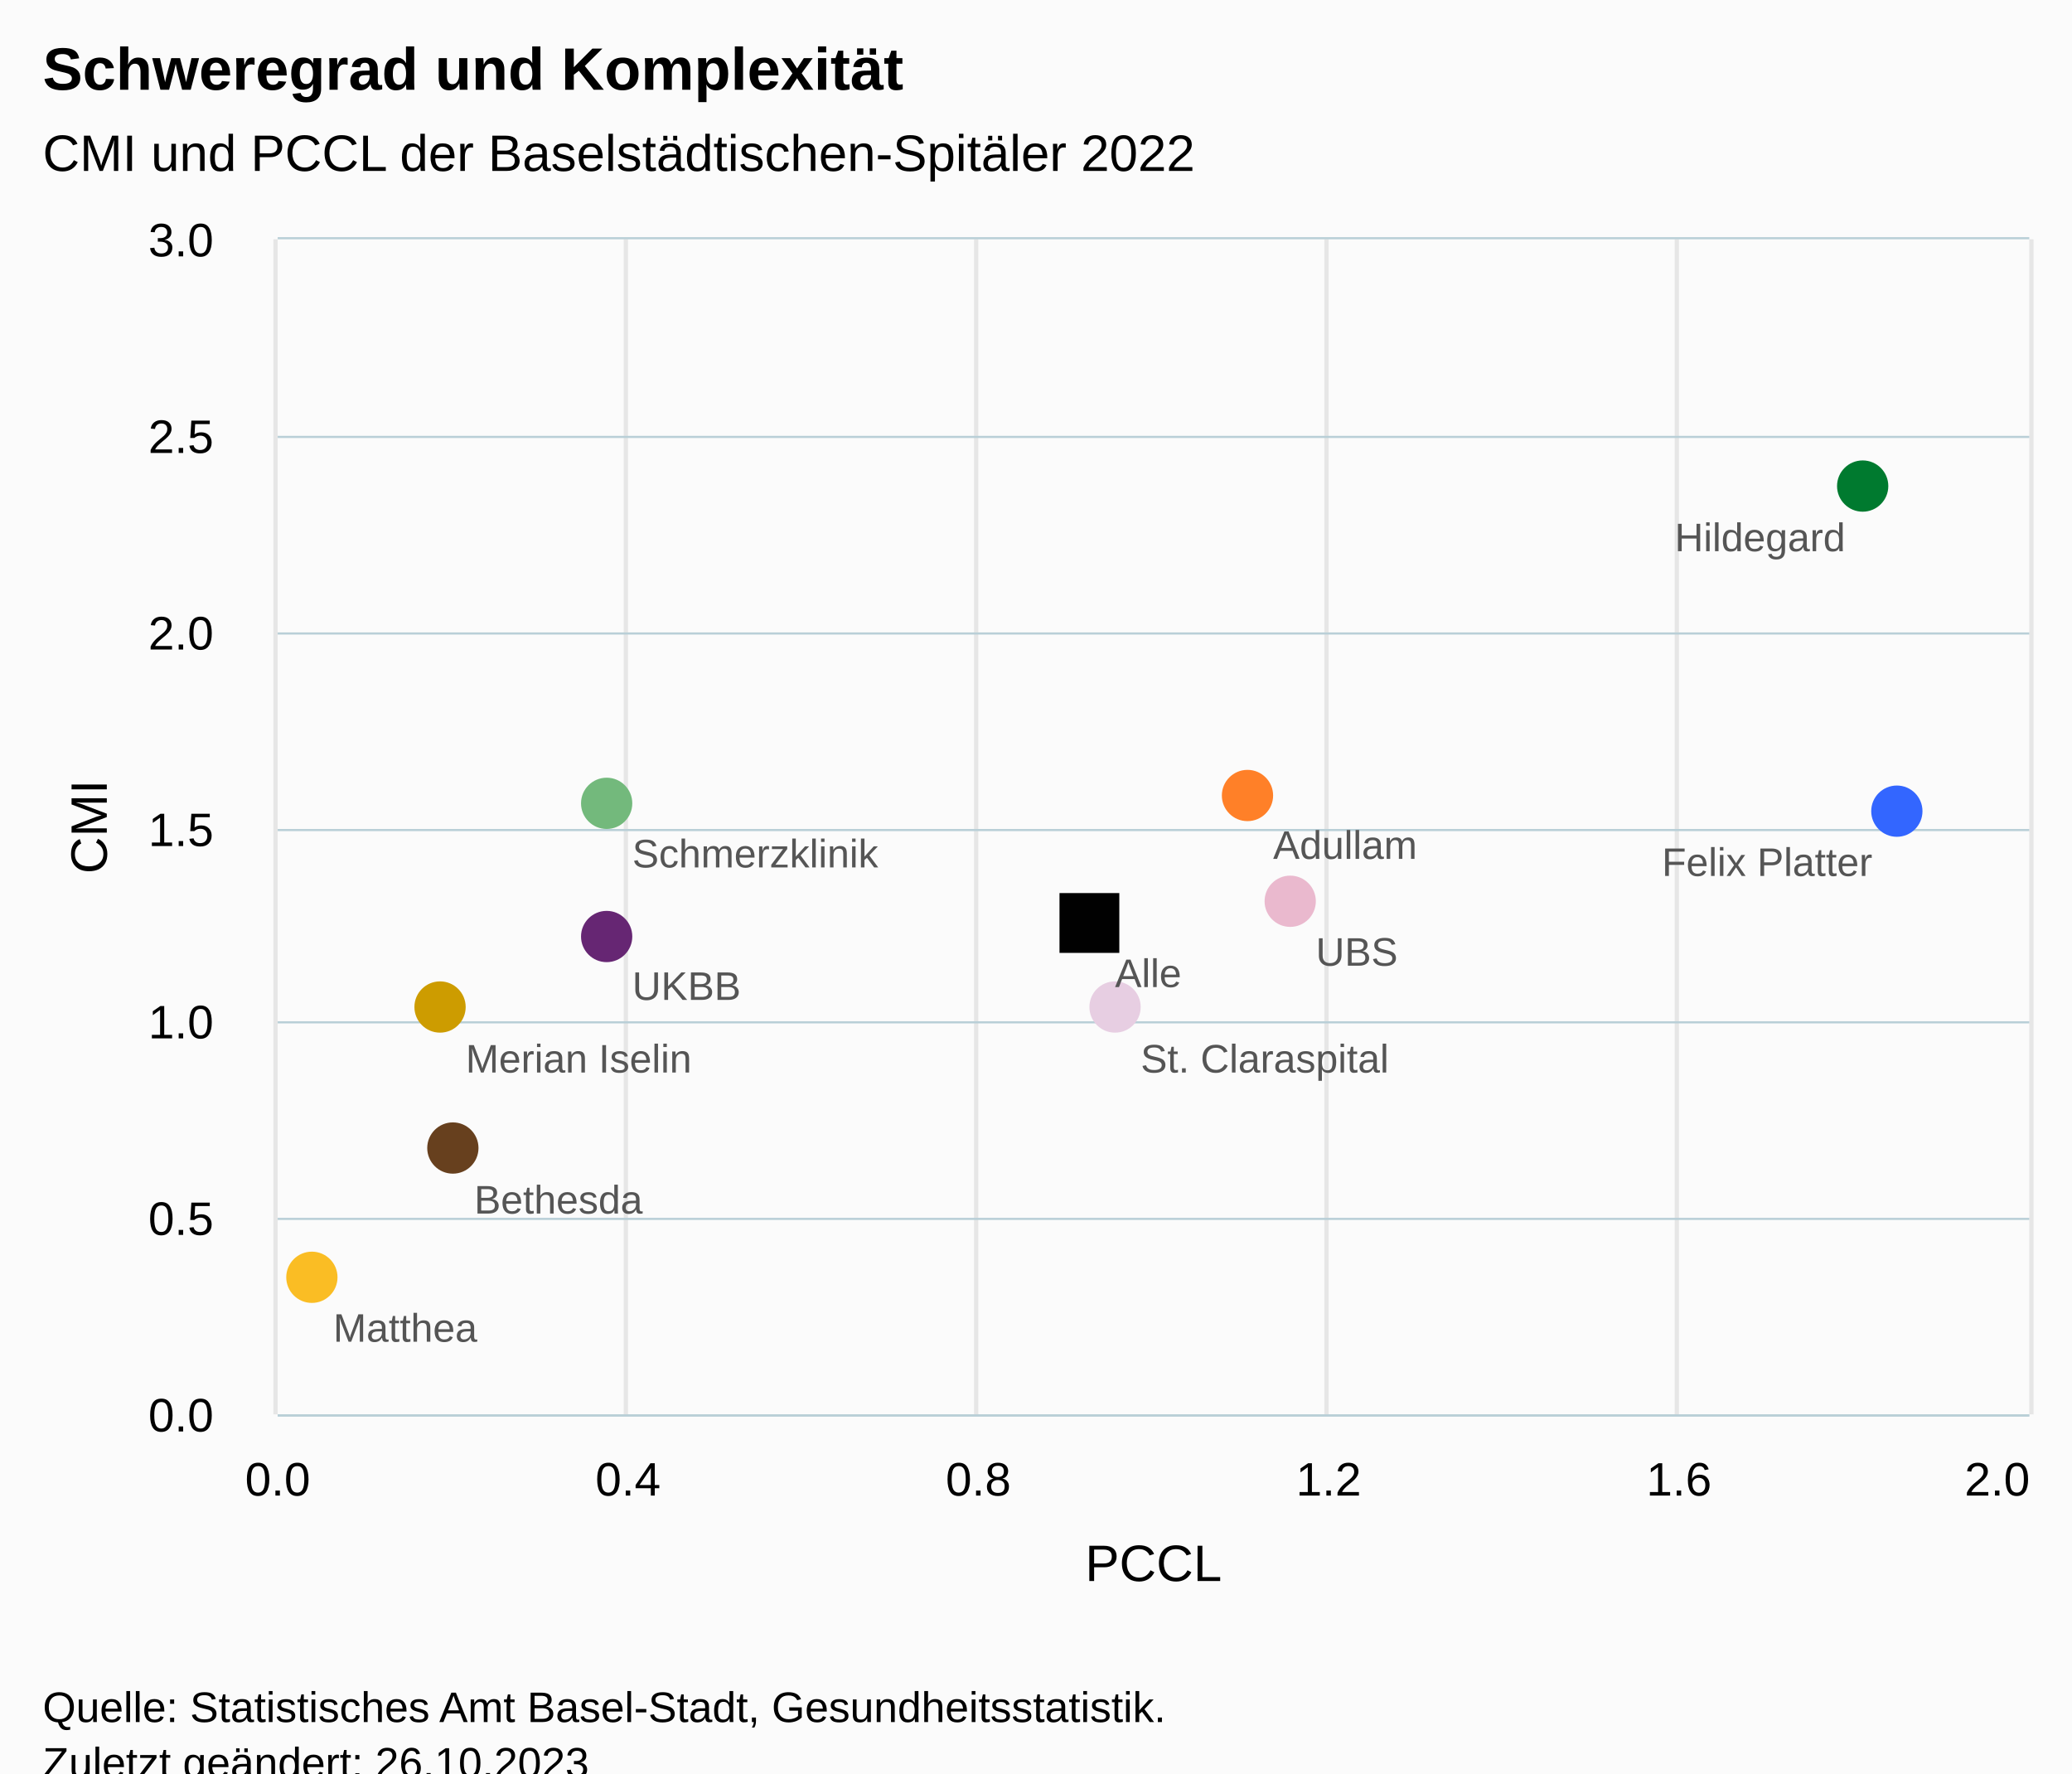
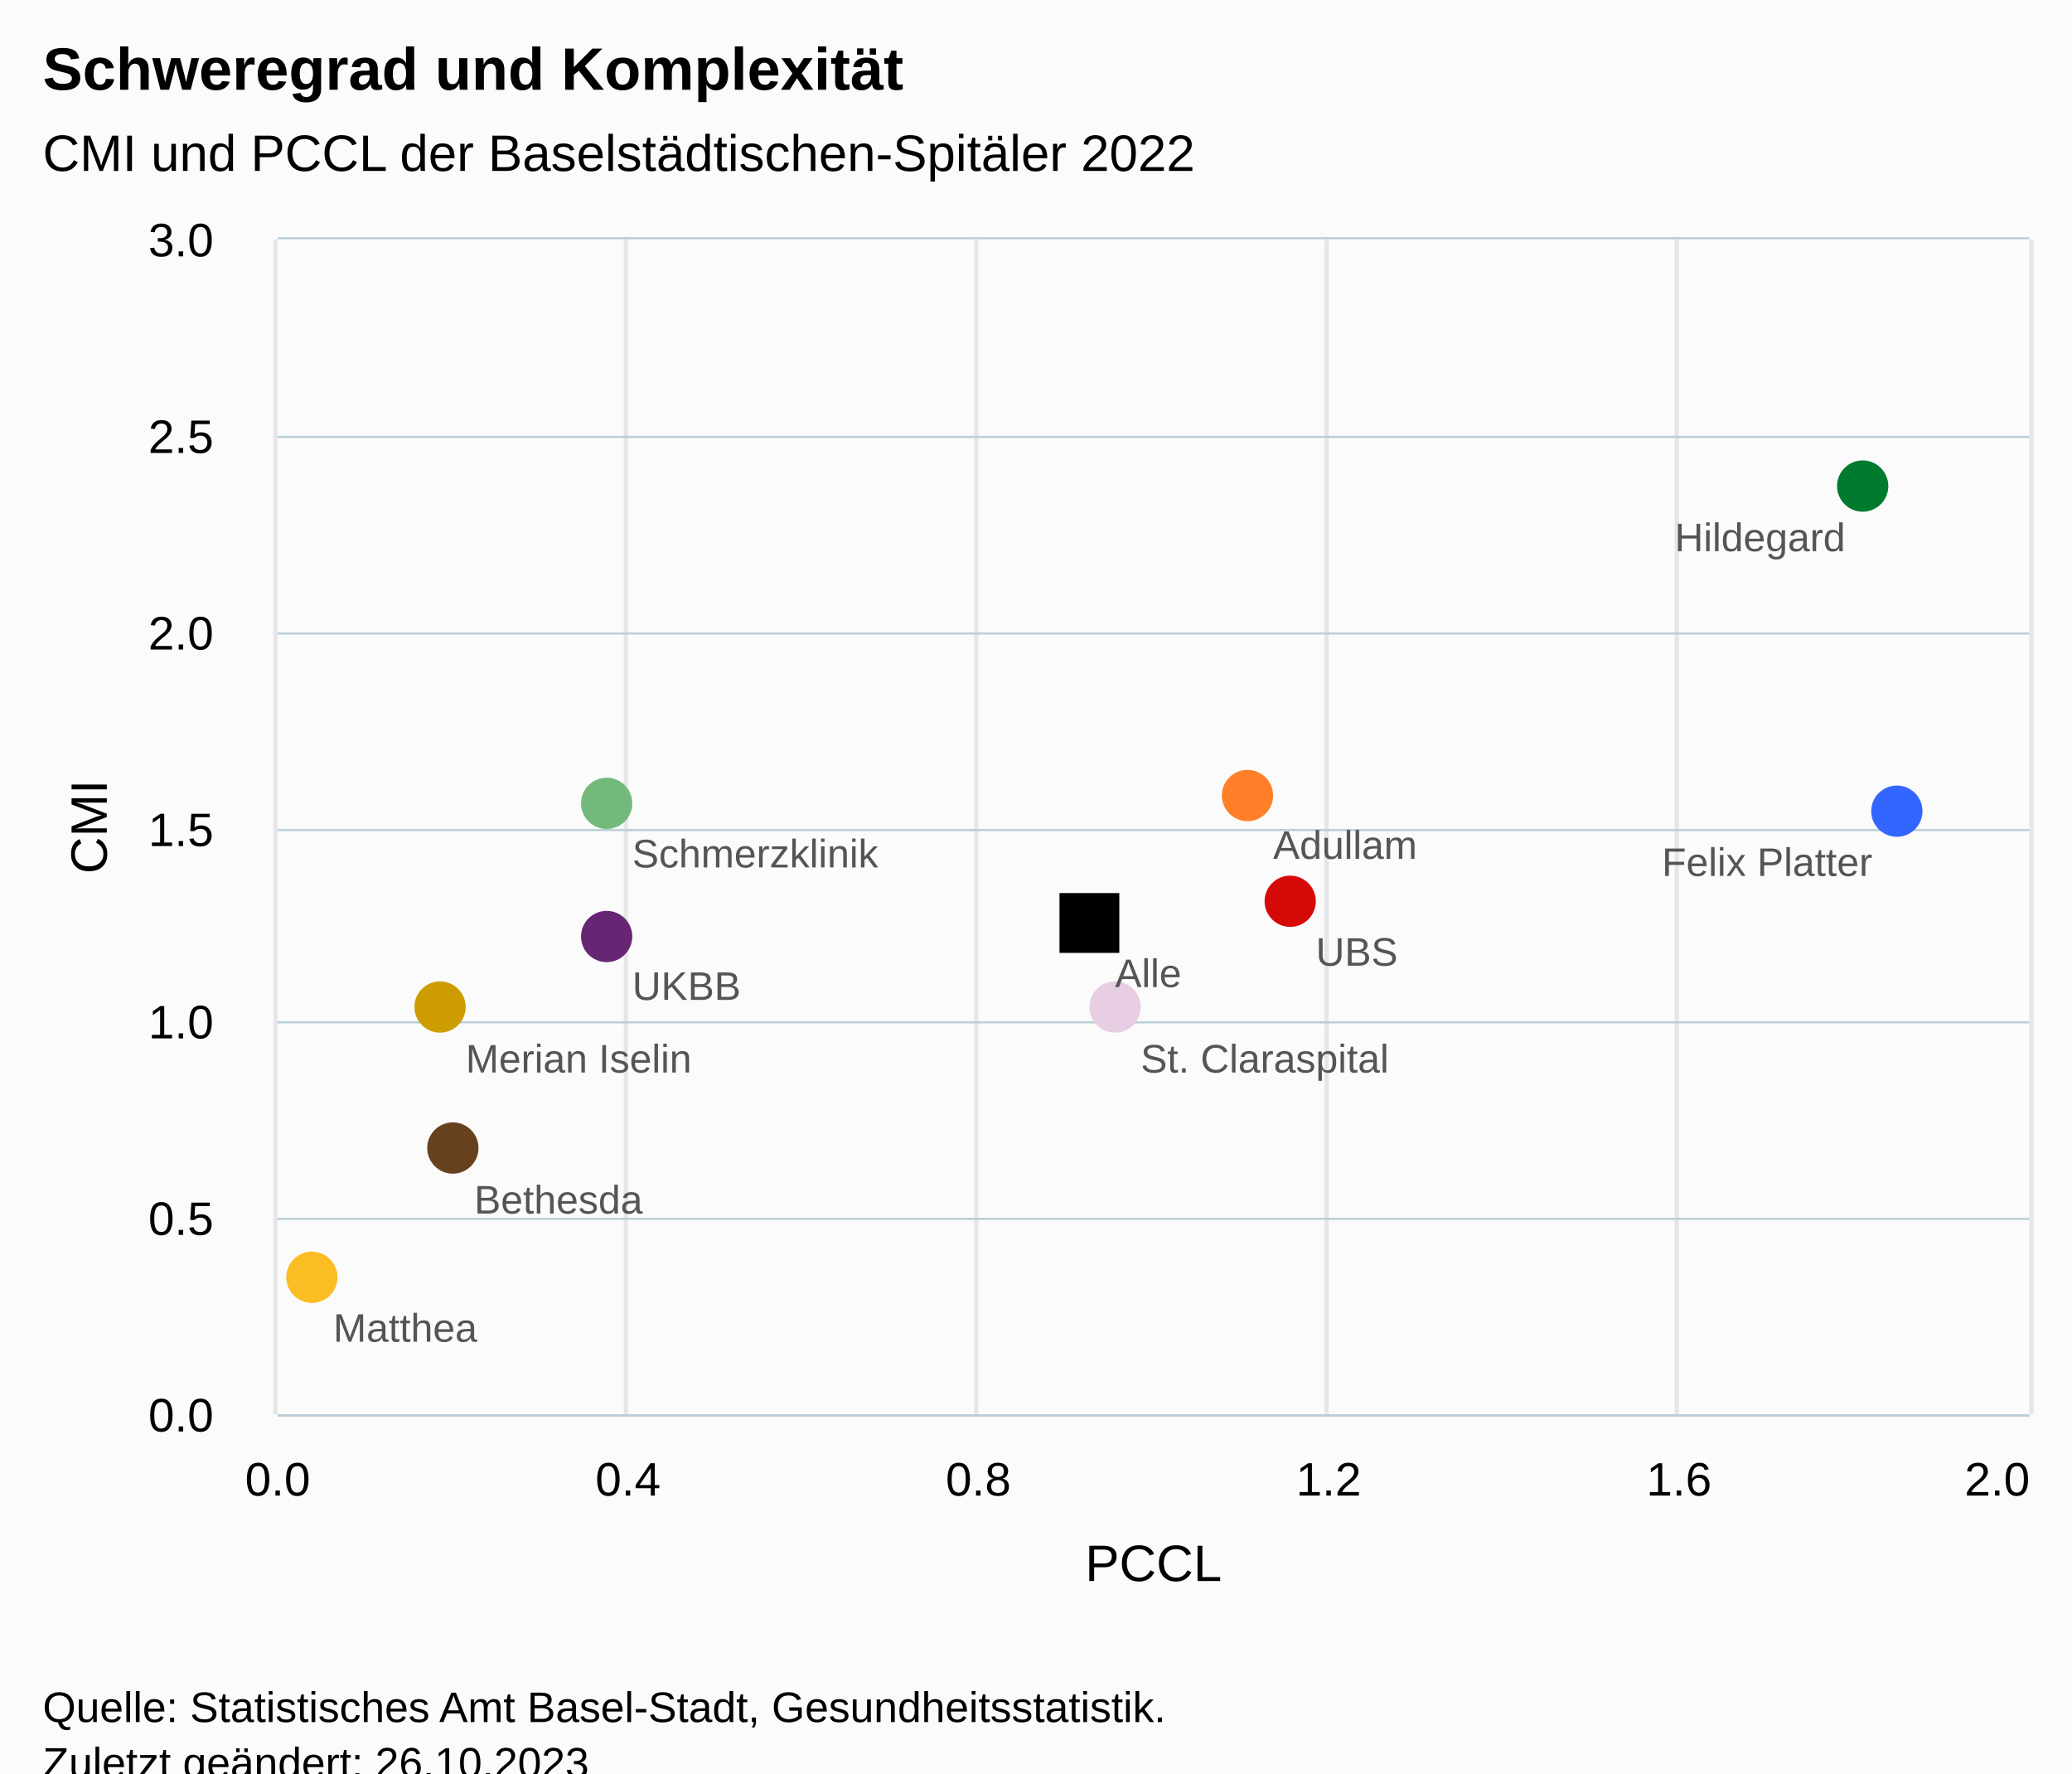
<svg xmlns="http://www.w3.org/2000/svg" version="1.1" class="highcharts-root" style="font-family:Arial;font-size:12px;" viewBox="0 0 485 415">
  <defs>
-     <clipPath id="highcharts-js27609-18-">
+     <clipPath id="highcharts-06865tu-18-">
      <rect x="0" y="0" width="410" height="275" fill="none" />
    </clipPath>
-     <clipPath id="highcharts-js27609-30-">
+     <clipPath id="highcharts-06865tu-30-">
      <rect x="0" y="0" width="410" height="275" fill="none" />
    </clipPath>
-     <clipPath id="highcharts-js27609-31-">
+     <clipPath id="highcharts-06865tu-31-">
      <rect x="65" y="56" width="410" height="275" fill="none" />
    </clipPath>
  </defs>
  <rect fill="#fbfbfb" class="highcharts-background" x="0" y="0" width="485" height="428" rx="0" ry="0" />
  <rect fill="none" class="highcharts-plot-background" x="65" y="56" width="410" height="275" />
  <g class="highcharts-pane-group" data-z-index="0" />
  <g class="highcharts-grid highcharts-xaxis-grid" data-z-index="1">
    <path fill="none" stroke="#e6e6e6" stroke-width="1" data-z-index="1" class="highcharts-grid-line" d="M 64.5 56 L 64.5 331" opacity="1" />
    <path fill="none" stroke="#e6e6e6" stroke-width="1" data-z-index="1" class="highcharts-grid-line" d="M 146.5 56 L 146.5 331" opacity="1" />
    <path fill="none" stroke="#e6e6e6" stroke-width="1" data-z-index="1" class="highcharts-grid-line" d="M 228.5 56 L 228.5 331" opacity="1" />
    <path fill="none" stroke="#e6e6e6" stroke-width="1" data-z-index="1" class="highcharts-grid-line" d="M 310.5 56 L 310.5 331" opacity="1" />
    <path fill="none" stroke="#e6e6e6" stroke-width="1" data-z-index="1" class="highcharts-grid-line" d="M 392.5 56 L 392.5 331" opacity="1" />
    <path fill="none" stroke="#e6e6e6" stroke-width="1" data-z-index="1" class="highcharts-grid-line" d="M 475.5 56 L 475.5 331" opacity="1" />
  </g>
  <g class="highcharts-grid highcharts-yaxis-grid" data-z-index="1">
    <path fill="none" stroke="#B9CFD7" stroke-width="0.5" data-z-index="1" class="highcharts-grid-line" d="M 65 331.25 L 475 331.25" opacity="1" />
    <path fill="none" stroke="#B9CFD7" stroke-width="0.5" data-z-index="1" class="highcharts-grid-line" d="M 65 285.25 L 475 285.25" opacity="1" />
    <path fill="none" stroke="#B9CFD7" stroke-width="0.5" data-z-index="1" class="highcharts-grid-line" d="M 65 239.25 L 475 239.25" opacity="1" />
    <path fill="none" stroke="#B9CFD7" stroke-width="0.5" data-z-index="1" class="highcharts-grid-line" d="M 65 194.25 L 475 194.25" opacity="1" />
    <path fill="none" stroke="#B9CFD7" stroke-width="0.5" data-z-index="1" class="highcharts-grid-line" d="M 65 148.25 L 475 148.25" opacity="1" />
    <path fill="none" stroke="#B9CFD7" stroke-width="0.5" data-z-index="1" class="highcharts-grid-line" d="M 65 102.25 L 475 102.25" opacity="1" />
    <path fill="none" stroke="#B9CFD7" stroke-width="0.5" data-z-index="1" class="highcharts-grid-line" d="M 65 55.75 L 475 55.75" opacity="1" />
  </g>
  <rect fill="none" class="highcharts-plot-border" data-z-index="1" x="65" y="56" width="410" height="275" />
  <g class="highcharts-axis highcharts-xaxis" data-z-index="2">
    <text x="270" data-z-index="7" text-anchor="middle" transform="translate(0,0)" class="highcharts-axis-title" style="color:black;fill:black;" y="370">
      <tspan>PCCL</tspan>
    </text>
    <path fill="none" class="highcharts-axis-line" stroke="#B9CFD7" stroke-width="0.5" data-z-index="7" d="M 65 331.25 L 475 331.25" />
  </g>
  <g class="highcharts-axis highcharts-yaxis" data-z-index="2">
    <text x="25" data-z-index="7" text-anchor="middle" transform="translate(0,0) rotate(270 25 193.5)" class="highcharts-axis-title" style="color:black;font-size:null;fill:black;" y="193.5">
      <tspan>CMI</tspan>
    </text>
    <path fill="none" class="highcharts-axis-line" data-z-index="7" d="M 65 56 L 65 331" />
  </g>
  <g class="highcharts-series-group" data-z-index="3">
-     <g class="highcharts-series highcharts-series-0 highcharts-scatter-series highcharts-color-0" data-z-index="0.1" opacity="1" transform="translate(65,56) scale(1 1)" clip-path="url(#highcharts-js27609-30-)" />
+     <g class="highcharts-series highcharts-series-0 highcharts-scatter-series highcharts-color-0" data-z-index="0.1" opacity="1" transform="translate(65,56) scale(1 1)" clip-path="url(#highcharts-06865tu-30-)" />
    <g class="highcharts-markers highcharts-series-0 highcharts-scatter-series highcharts-color-0" data-z-index="0.1" opacity="1" transform="translate(65,56) scale(1 1)" clip-path="none">
      <path fill="#ff8028" d="M 227 136.167 A 6 6 0 1 1 227.006 136.167 Z" opacity="1" class="highcharts-point highcharts-color-0" />
      <path fill="#67401e" d="M 41 218.667 A 6 6 0 1 1 41.006 218.667 Z" opacity="1" class="highcharts-point highcharts-color-0" />
      <path fill="#3366ff" d="M 379 139.833 A 6 6 0 1 1 379.006 139.833 Z" opacity="1" class="highcharts-point highcharts-color-0" />
      <path fill="#fabd24" d="M 8 248.917 A 6 6 0 1 1 8.006 248.917 Z" opacity="1" class="highcharts-point highcharts-color-0" />
      <path fill="#cd9c00" d="M 38 185.667 A 6 6 0 1 1 38.006 185.667 Z" opacity="1" class="highcharts-point highcharts-color-0" />
      <path fill="#007a2f" d="M 371 63.75 A 6 6 0 1 1 371.006 63.75 Z" opacity="1" class="highcharts-point highcharts-color-0" />
      <path fill="#73b97c" d="M 77 138 A 6 6 0 1 1 77.006 138 Z" opacity="1" class="highcharts-point highcharts-color-0" />
      <path fill="#e7cee2" d="M 196 185.667 A 6 6 0 1 1 196.006 185.667 Z" opacity="1" class="highcharts-point highcharts-color-0" />
      <path fill="#662673" d="M 77 169.167 A 6 6 0 1 1 77.006 169.167 Z" opacity="1" class="highcharts-point highcharts-color-0" />
-       <path fill="#EAB9CE" d="M 237 160.917 A 6 6 0 1 1 237.006 160.917 Z" opacity="1" class="highcharts-point highcharts-color-0" />
+       <path fill="#d60909" d="M 237 160.917 A 6 6 0 1 1 237.006 160.917 Z" opacity="1" class="highcharts-point highcharts-color-0" />
      <path fill="#010101" d="M 183 153 L 197 153 L 197 167 L 183 167 Z" opacity="1" class="highcharts-point highcharts-color-0" />
    </g>
  </g>
  <text x="10" text-anchor="start" class="highcharts-title" data-z-index="4" style="color:#000000;font-size:14px;font-weight:bold;fill:#000000;" y="21">
    <tspan>Schweregrad und Komplexität</tspan>
  </text>
  <text x="10" text-anchor="start" class="highcharts-subtitle" data-z-index="4" style="color:#000000;font-size:12px;font-weight:normal;fill:#000000;" y="40">
    <tspan>CMI und PCCL der Baselstädtischen-Spitäler 2022</tspan>
  </text>
  <text x="10" text-anchor="start" class="highcharts-caption" data-z-index="4" style="color:#666666;fill:#666666;" y="385" />
  <g class="highcharts-data-labels highcharts-series-0 highcharts-scatter-series highcharts-color-0" data-z-index="6" opacity="1" transform="translate(65,56) scale(1 1)">
    <g class="highcharts-label highcharts-data-label highcharts-data-label-color-0" data-z-index="1" transform="translate(228,130)">
      <text x="5" data-z-index="1" y="15" style="color:#555;font-size:7pt;font-weight:normal;fill:#555;">
        <tspan>Adullam</tspan>
      </text>
    </g>
    <g class="highcharts-label highcharts-data-label highcharts-data-label-color-0" data-z-index="1" transform="translate(41,213)">
      <text x="5" data-z-index="1" y="15" style="color:#555;font-size:7pt;font-weight:normal;fill:#555;">
        <tspan>Bethesda</tspan>
      </text>
    </g>
    <g class="highcharts-label highcharts-data-label highcharts-data-label-color-0" data-z-index="1" transform="translate(319,134)">
      <text x="5" data-z-index="1" y="15" style="color:#555;font-size:7pt;font-weight:normal;fill:#555;">
        <tspan>Felix Platter</tspan>
      </text>
    </g>
    <g class="highcharts-label highcharts-data-label highcharts-data-label-color-0" data-z-index="1" transform="translate(8,243)">
      <text x="5" data-z-index="1" y="15" style="color:#555;font-size:7pt;font-weight:normal;fill:#555;">
        <tspan>Matthea</tspan>
      </text>
    </g>
    <g class="highcharts-label highcharts-data-label highcharts-data-label-color-0" data-z-index="1" transform="translate(39,180)">
      <text x="5" data-z-index="1" y="15" style="color:#555;font-size:7pt;font-weight:normal;fill:#555;">
        <tspan>Merian Iselin</tspan>
      </text>
    </g>
    <g class="highcharts-label highcharts-data-label highcharts-data-label-color-0" data-z-index="1" transform="translate(322,58)">
      <text x="5" data-z-index="1" y="15" style="color:#555;font-size:7pt;font-weight:normal;fill:#555;">
        <tspan>Hildegard</tspan>
      </text>
    </g>
    <g class="highcharts-label highcharts-data-label highcharts-data-label-color-0" data-z-index="1" transform="translate(78,132)">
      <text x="5" data-z-index="1" y="15" style="color:#555;font-size:7pt;font-weight:normal;fill:#555;">
        <tspan>Schmerzklinik</tspan>
      </text>
    </g>
    <g class="highcharts-label highcharts-data-label highcharts-data-label-color-0" data-z-index="1" transform="translate(197,180)">
      <text x="5" data-z-index="1" y="15" style="color:#555;font-size:7pt;font-weight:normal;fill:#555;">
        <tspan>St. Claraspital</tspan>
      </text>
    </g>
    <g class="highcharts-label highcharts-data-label highcharts-data-label-color-0" data-z-index="1" transform="translate(78,163)">
      <text x="5" data-z-index="1" y="15" style="color:#555;font-size:7pt;font-weight:normal;fill:#555;">
        <tspan>UKBB</tspan>
      </text>
    </g>
    <g class="highcharts-label highcharts-data-label highcharts-data-label-color-0" data-z-index="1" transform="translate(238,155)">
      <text x="5" data-z-index="1" y="15" style="color:#555;font-size:7pt;font-weight:normal;fill:#555;">
        <tspan>UBS</tspan>
      </text>
    </g>
    <g class="highcharts-label highcharts-data-label highcharts-data-label-color-0" data-z-index="1" transform="translate(191,160)">
      <text x="5" data-z-index="1" y="15" style="color:#555;font-size:7pt;font-weight:normal;fill:#555;">
        <tspan>Alle</tspan>
      </text>
    </g>
  </g>
  <g class="highcharts-axis-labels highcharts-xaxis-labels" data-z-index="7">
    <text x="65" style="color:black;cursor:default;font-size:11px;fill:black;" text-anchor="middle" transform="translate(0,0)" y="350" opacity="1">0.0</text>
    <text x="147" style="color:black;cursor:default;font-size:11px;fill:black;" text-anchor="middle" transform="translate(0,0)" y="350" opacity="1">0.4</text>
    <text x="229" style="color:black;cursor:default;font-size:11px;fill:black;" text-anchor="middle" transform="translate(0,0)" y="350" opacity="1">0.8</text>
    <text x="311" style="color:black;cursor:default;font-size:11px;fill:black;" text-anchor="middle" transform="translate(0,0)" y="350" opacity="1">1.2</text>
    <text x="393" style="color:black;cursor:default;font-size:11px;fill:black;" text-anchor="middle" transform="translate(0,0)" y="350" opacity="1">1.6</text>
    <text x="467.5" style="color:black;cursor:default;font-size:11px;fill:black;" text-anchor="middle" transform="translate(0,0)" y="350" opacity="1">2.0</text>
  </g>
  <g class="highcharts-axis-labels highcharts-yaxis-labels" data-z-index="7">
    <text x="50" style="color:#000000;cursor:default;font-size:11px;fill:#000000;" text-anchor="end" transform="translate(0,0)" y="335" opacity="1">0.0</text>
    <text x="50" style="color:#000000;cursor:default;font-size:11px;fill:#000000;" text-anchor="end" transform="translate(0,0)" y="289" opacity="1">0.5</text>
    <text x="50" style="color:#000000;cursor:default;font-size:11px;fill:#000000;" text-anchor="end" transform="translate(0,0)" y="243" opacity="1">1.0</text>
    <text x="50" style="color:#000000;cursor:default;font-size:11px;fill:#000000;" text-anchor="end" transform="translate(0,0)" y="198" opacity="1">1.5</text>
    <text x="50" style="color:#000000;cursor:default;font-size:11px;fill:#000000;" text-anchor="end" transform="translate(0,0)" y="152" opacity="1">2.0</text>
    <text x="50" style="color:#000000;cursor:default;font-size:11px;fill:#000000;" text-anchor="end" transform="translate(0,0)" y="106" opacity="1">2.5</text>
    <text x="50" style="color:#000000;cursor:default;font-size:11px;fill:#000000;" text-anchor="end" transform="translate(0,0)" y="60" opacity="1">3.0</text>
  </g>
  <text x="10" class="highcharts-credits" text-anchor="start" data-z-index="8" style="cursor:default;color:#000000;font-size:10px;fill:#000000;" y="403">
    <tspan>Quelle: Statistisches Amt Basel-Stadt, Gesundheitsstatistik.</tspan>
    <tspan x="10" dy="13">Zuletzt geändert: 26.10.2023</tspan>
  </text>
-   <g class="highcharts-control-points" data-z-index="99" clip-path="url(#highcharts-js27609-31-)" />
+   <g class="highcharts-control-points" data-z-index="99" clip-path="url(#highcharts-06865tu-31-)" />
</svg>
